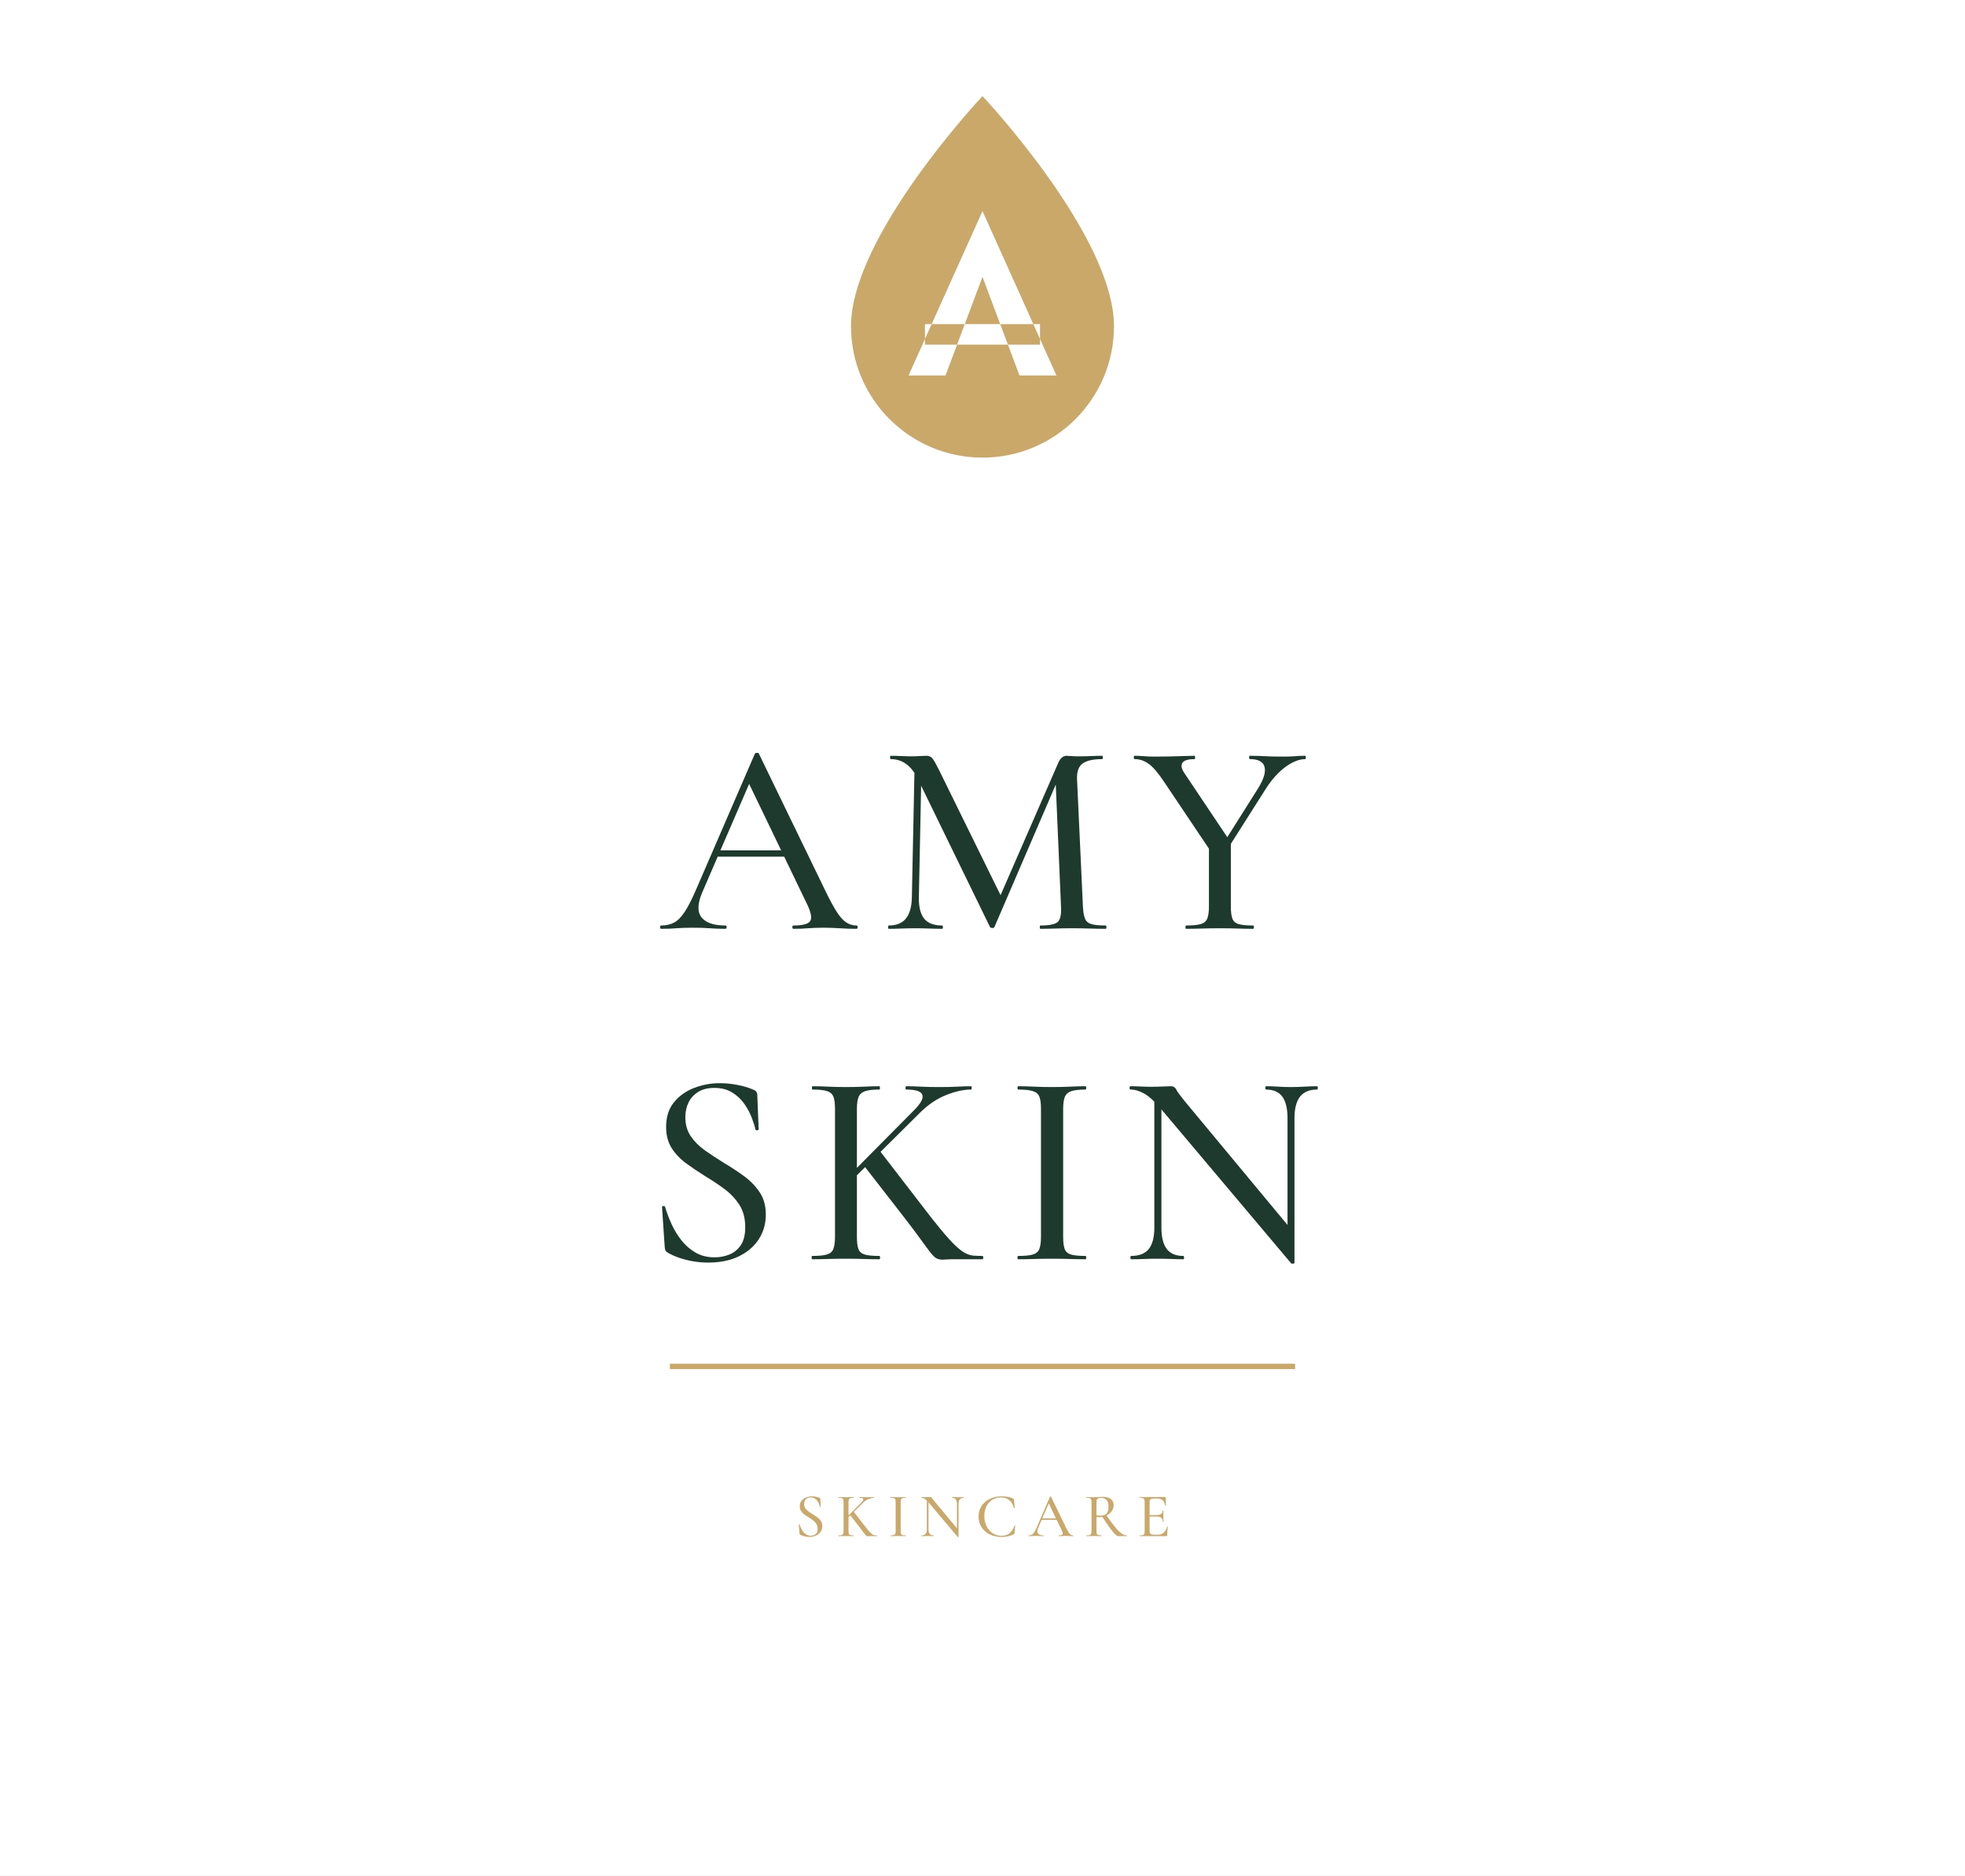
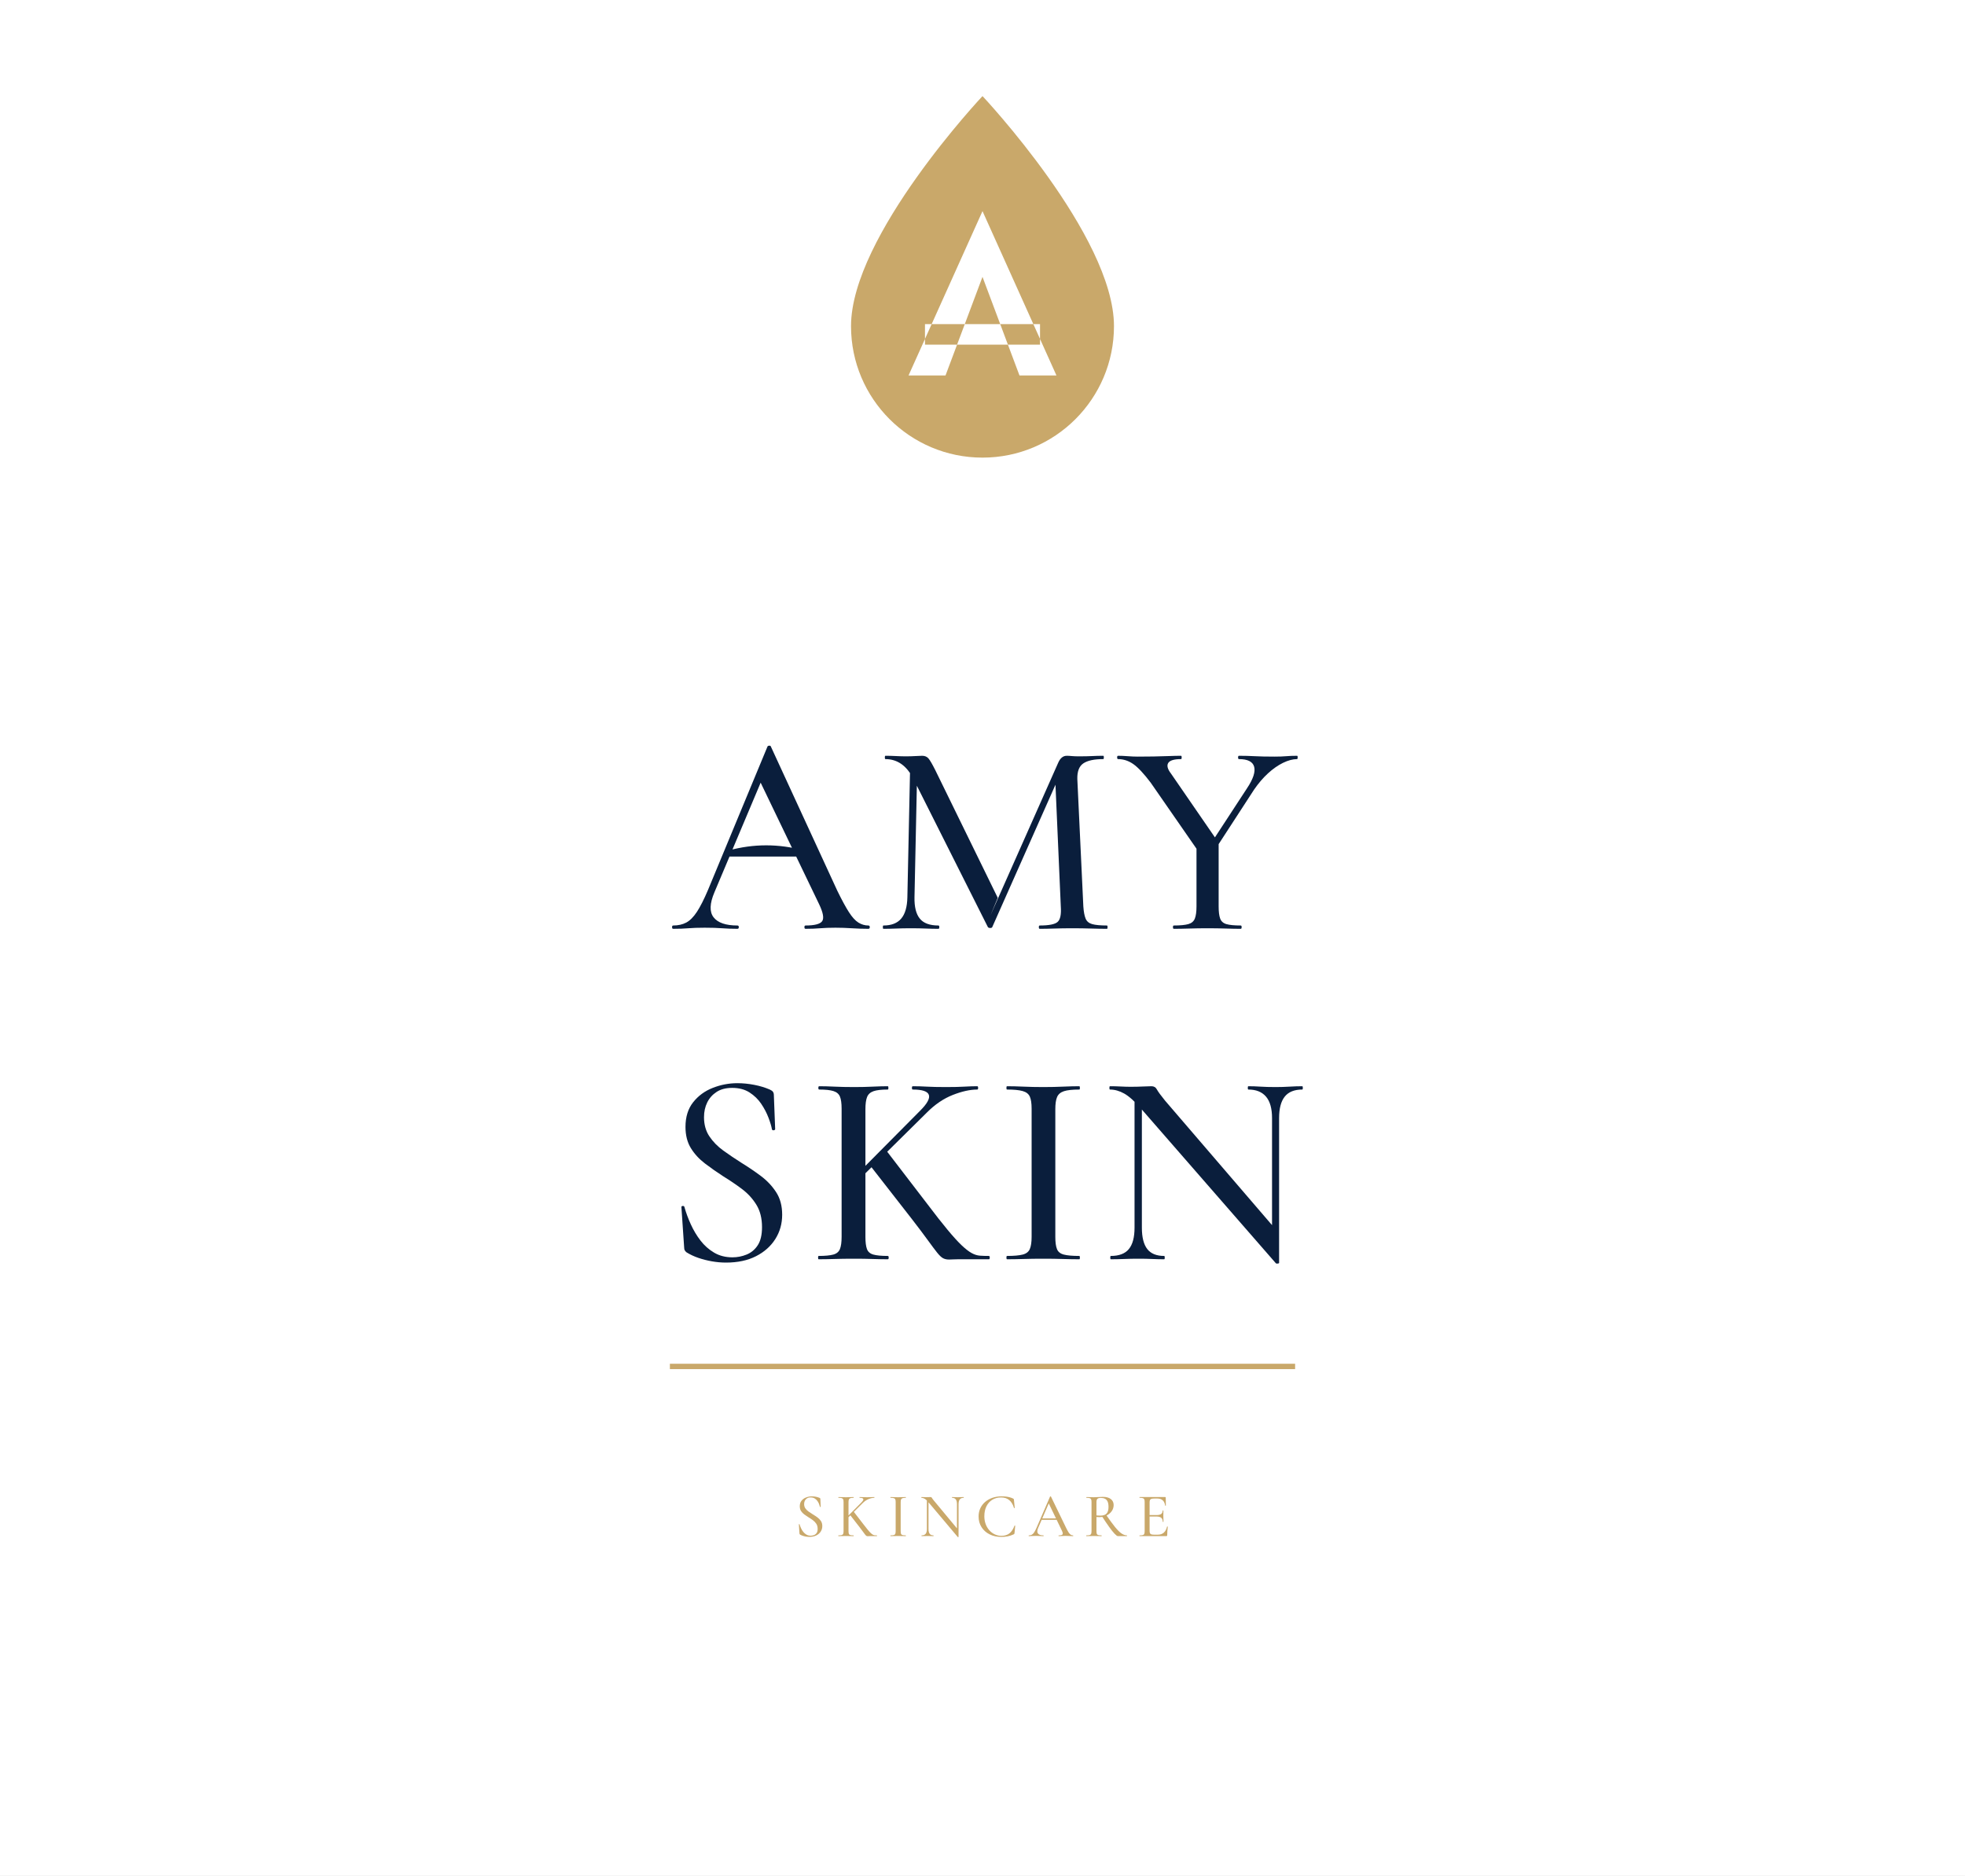
<svg xmlns="http://www.w3.org/2000/svg" width="440" height="420" viewBox="0 0 440 420">
  <rect width="440" height="420" fill="#FFFFFF" />
  <g transform="translate(174.0 16) scale(0.92)">
    <path d="M50 6 C50 6 18 40 18 62 A32 32 0 1 0 82 62 C82 40 50 6 50 6 Z M50 34 L68 74 L59 74 L50 50 L41 74 L32 74 Z M36 61.5 L64 61.5 L64 66.5 L36 66.5 Z" fill="#C9A86A" fill-rule="evenodd" />
  </g>
-   <g transform="translate(148.1 208)" fill="#1E3A2F">
-     <g transform="translate(0.00 0) scale(0.062,-0.062)">
-       <path d="M186.95 260.899 198.65 283.399H470.7L477.7 260.899ZM704.35 12Q708.8 12 708.8 6.0Q708.8 0 704.35 0Q675.45 0 644.6 2.0Q613.75 4 585.4 4Q553.05 4 529.425 2.0Q505.8 0 477 0Q473 0 473.0 6.0Q473 12 477 12Q526.25 12 537.15 27.675Q548.05 43.35 526.35 88.5L310.7 536.249L343.2 584.3L147.5 131.55Q121.6 71 144.85 41.5Q168.1 12 230.7 12Q235.7 12 235.7 6.0Q235.7 0 230.7 0Q200.7 0 175.7 2.0Q150.7 4 112.7 4Q75.9 4 53.5 2.0Q31.1 0 -0.7 0Q-4.7 0 -4.7 6.0Q-4.7 12 -0.7 12Q26.3 12 46.075 22.675Q65.85 33.35 84.25 61.375Q102.65 89.4 124.9 141L337.5 632.3Q339.05 635.3 345.125 635.525Q351.2 635.75 352.2 632.3L592.3 137Q615.75 88.35 633.525 60.85Q651.3 33.35 668.175 22.675Q685.05 12 704.35 12Z" />
+   <g transform="translate(150.8 208)" fill="#0A1E3C">
+     <g transform="translate(0.00 0) scale(0.062)">
+       <path d="M187.0 -261.0 L199.0 -283.0 C289.7 -307.7 380.3 -307.7 471.0 -283.0 L478.0 -261.0 Z M704.0 -12.0 C707.3 -12.0 709.0 -10.0 709.0 -6.0 C709.0 -2.0 707.3 -0.0 704.0 -0.0 C684.7 -0.0 664.8 -0.7 644.5 -2.0 C624.2 -3.3 604.3 -4.0 585.0 -4.0 C563.7 -4.0 545.2 -3.3 529.5 -2.0 C513.8 -0.7 496.3 -0.0 477.0 -0.0 C474.3 -0.0 473.0 -2.0 473.0 -6.0 C473.0 -10.0 474.3 -12.0 477.0 -12.0 C509.7 -12.0 529.7 -17.2 537.0 -27.5 C544.3 -37.8 540.7 -58.3 526.0 -89.0 L311.0 -536.0 L343.4 -595.4 L148.0 -132.0 C130.7 -91.3 129.7 -61.2 145.0 -41.5 C160.3 -21.8 189.0 -12.0 231.0 -12.0 C234.3 -12.0 236.0 -10.0 236.0 -6.0 C236.0 -2.0 234.3 -0.0 231.0 -0.0 C211.0 -0.0 192.7 -0.7 176.0 -2.0 C159.3 -3.3 138.3 -4.0 113.0 -4.0 C88.3 -4.0 68.5 -3.3 53.5 -2.0 C38.5 -0.7 20.3 -0.0 -1.0 -0.0 C-3.7 -0.0 -5.0 -2.0 -5.0 -6.0 C-5.0 -10.0 -3.7 -12.0 -1.0 -12.0 C17.0 -12.0 32.7 -15.5 46.0 -22.5 C59.3 -29.5 72.2 -42.3 84.5 -61.0 C96.8 -79.7 110.3 -106.3 125.0 -141.0 L339.4 -657.9 C340.0 -660.0 342.1 -661.2 345.7 -661.5 C349.3 -661.8 351.4 -660.6 352.0 -657.9 L592.0 -137.0 C608.0 -104.3 621.8 -78.8 633.5 -60.5 C645.2 -42.2 656.7 -29.5 668.0 -22.5 C679.3 -15.5 691.3 -12.0 704.0 -12.0 Z" />
    </g>
-     <g transform="translate(48.73 0) scale(0.062,-0.062)">
-       <path d="M118.65 114.35 128.65 602 153.8 600 143.9 114.35Q142.9 62.45 162.65 37.225Q182.4 12 228.35 12Q230.8 12 230.8 6.0Q230.8 0 228.35 0Q206.35 0 183.075 1.0Q159.8 2 131.35 2Q103.75 2 79.95 1.0Q56.15 0 35.25 0Q32.8 0 32.8 6.0Q32.8 12 35.25 12Q76.8 12 97.225 37.225Q117.65 62.45 118.65 114.35ZM818.7 12Q821.25 12 821.25 6.0Q821.25 0 818.7 0Q793.8 0 762.725 1.0Q731.65 2 697.3 2Q663.6 2 634.9 1.0Q606.2 0 582.95 0Q580.5 0 580.5 6.0Q580.5 12 582.95 12Q631.6 12 645.65 25.0Q659.7 38 657.25 81L637 551.949L675.9 608.3L417.05 7Q416.05 3 409.275 3.0Q402.5 3 400.5 7L139.85 542Q105.15 613 42.25 613Q39.8 613 39.8 619.0Q39.8 625 42.25 625Q59.95 625 79.65 624.0Q99.35 623 112.6 623Q132 623 147.375 624.0Q162.75 625 171 625Q185 625 192.775 615.55Q200.55 606.1 217 573L443.75 111.751L406.95 48.15L647.55 600Q653 612.35 660.6 618.675Q668.2 625 677.55 625Q684.8 625 695.25 624.0Q705.7 623 719.6 623Q748.3 623 767.225 624.0Q786.15 625 805.95 625Q808.4 625 808.4 619.0Q808.4 613 805.95 613Q758.3 613 735.975 597.575Q713.65 582.15 715.1 541.05L736.351 81Q737.801 52 743.851 37.0Q749.901 22 767.1 17.0Q784.3 12 818.7 12Z" />
+     <g transform="translate(45.57 0) scale(0.062)">
+       <path d="M109.8 -114.0 L120.1 -602.0 L145.8 -600.0 L135.5 -114.0 C134.8 -79.3 141.2 -53.7 154.6 -37.0 C168.0 -20.3 190.5 -12.0 222.0 -12.0 C224.1 -12.0 225.1 -10.0 225.1 -6.0 C225.1 -2.0 224.1 -0.0 222.0 0.0 C206.9 -0.0 191.5 -0.3 175.7 -1.0 C159.9 -1.7 142.0 -2.0 122.1 -2.0 C103.6 -2.0 86.1 -1.7 69.6 -1.0 C53.1 -0.3 37.7 -0.0 23.2 0.0 C21.9 -0.0 21.2 -2.0 21.2 -6.0 C21.2 -10.0 21.9 -12.0 23.2 -12.0 C52.1 -12.0 73.5 -20.3 87.6 -37.0 C101.7 -53.7 109.1 -79.3 109.8 -114.0 Z M830.8 -12.0 C832.1 -12.0 832.8 -10.0 832.8 -6.0 C832.8 -2.0 832.1 -0.0 830.8 0.0 C813.6 -0.0 794.4 -0.3 773.1 -1.0 C751.8 -1.7 729.2 -2.0 705.1 -2.0 C682.4 -2.0 661.1 -1.7 641.2 -1.0 C621.4 -0.3 603.5 -0.0 587.7 0.0 C585.6 -0.0 584.6 -2.0 584.6 -6.0 C584.6 -10.0 585.6 -12.0 587.7 -12.0 C621.3 -12.0 642.9 -16.3 652.5 -25.0 C662.2 -33.7 666.0 -52.3 663.9 -81.0 L643.3 -552.0 L683.5 -608.0 L416.7 -7.0 C416.0 -4.3 413.5 -3.0 409.0 -3.0 C404.5 -3.0 401.6 -4.3 400.2 -7.0 L131.4 -542.0 C107.3 -589.3 73.7 -613.0 30.4 -613.0 C29.1 -613.0 28.4 -615.0 28.4 -619.0 C28.4 -623.0 29.1 -625.0 30.4 -625.0 C42.8 -625.0 55.7 -624.7 69.1 -624.0 C82.5 -623.3 94.0 -623.0 103.6 -623.0 C116.6 -623.0 128.4 -623.3 139.1 -624.0 C149.8 -624.7 157.8 -625.0 163.3 -625.0 C172.9 -625.0 180.4 -621.8 185.9 -615.5 C191.4 -609.2 199.7 -595.0 210.7 -573.0 L436.2 -112.0 L409.6 -48.0 L654.6 -600.0 C658.1 -608.0 662.4 -614.2 667.5 -618.5 C672.6 -622.8 678.6 -625.0 685.5 -625.0 C690.3 -625.0 696.3 -624.7 703.5 -624.0 C710.8 -623.3 719.2 -623.0 728.8 -623.0 C748.0 -623.0 764.1 -623.3 777.2 -624.0 C790.3 -624.7 803.7 -625.0 817.4 -625.0 C818.7 -625.0 819.4 -623.0 819.4 -619.0 C819.4 -615.0 818.7 -613.0 817.4 -613.0 C784.4 -613.0 760.4 -607.8 745.2 -597.5 C730.1 -587.2 722.9 -568.3 723.6 -541.0 L745.3 -81.0 C746.6 -61.7 749.4 -47.0 753.5 -37.0 C757.6 -27.0 765.5 -20.3 777.2 -17.0 C788.9 -13.7 806.7 -12.0 830.8 -12.0 Z" />
    </g>
-     <g transform="translate(105.90 0) scale(0.062,-0.062)">
-       <path d="M306.45 284.6 447.6 508.45Q477.85 557.85 470.075 585.425Q462.3 613 416.95 613Q414.5 613 414.5 619.0Q414.5 625 416.95 625Q445.65 625 471.45 623.5Q497.25 622 539.3 622Q564.3 622 579.8 623.5Q595.3 625 617.3 625Q619.3 625 619.3 619.0Q619.3 613 617.3 613Q594.55 613 568.75 599.35Q542.95 585.7 518.525 561.2Q494.1 536.7 472.85 502.749L324.7 269.25ZM280.9 272.35 109.65 527.6Q77.35 576.95 53.025 594.975Q28.7 613 1.15 613Q-1.85 613 -1.85 619.0Q-1.85 625 1.15 625Q17.25 625 35.175 623.5Q53.1 622 69.2 622Q96.65 622 123.975 622.5Q151.3 623 175.675 624.0Q200.05 625 217.5 625Q219.5 625 219.5 619.0Q219.5 613 217.5 613Q181.901 613 173.376 599.05Q164.851 585.1 181.751 560.85L344.45 317.9ZM269.4 310 348.5 319V81Q348.5 52 354.05 37.0Q359.6 22 376.8 17.0Q394 12 428.85 12Q431.85 12 431.85 6.0Q431.85 0 428.85 0Q404.5 0 374.375 1.0Q344.25 2 308.45 2Q274.1 2 242.75 1.0Q211.4 0 187.05 0Q184.5 0 184.5 6.0Q184.5 12 187.05 12Q221.9 12 239.6 17.0Q257.3 22 263.35 37.0Q269.4 52 269.4 81Z" />
+     <g transform="translate(100.44 0) scale(0.062)">
+       <path d="M306.0 -285.0 L451.7 -508.0 C473.8 -541.3 482.3 -567.2 477.2 -585.5 C472.1 -603.8 453.8 -613.0 422.3 -613.0 C420.2 -613.0 419.2 -615.0 419.2 -619.0 C419.2 -623.0 420.3 -625.0 422.4 -625.0 C442.7 -625.0 461.7 -624.5 479.6 -623.5 C497.4 -622.5 521.0 -622.0 550.4 -622.0 C567.9 -622.0 582.1 -622.5 593.0 -623.5 C603.8 -624.5 616.9 -625.0 632.4 -625.0 C633.8 -625.0 634.5 -623.0 634.4 -619.0 C634.3 -615.0 633.6 -613.0 632.2 -613.0 C616.9 -613.0 600.0 -608.5 581.5 -599.5 C563.1 -590.5 545.0 -577.8 527.2 -561.5 C509.4 -545.2 492.7 -525.7 477.1 -503.0 L325.0 -269.0 Z M281.0 -272.0 L103.5 -528.0 C78.8 -560.7 57.9 -583.0 40.8 -595.0 C23.6 -607.0 5.2 -613.0 -14.3 -613.0 C-16.4 -613.0 -17.5 -615.0 -17.6 -619.0 C-17.6 -623.0 -16.5 -625.0 -14.4 -625.0 C-3.3 -625.0 8.6 -624.5 21.2 -623.5 C33.9 -622.5 45.8 -622.0 57.0 -622.0 C76.6 -622.0 95.9 -622.2 114.8 -622.5 C133.7 -622.8 151.7 -623.3 168.8 -624.0 C185.9 -624.7 200.8 -625.0 213.4 -625.0 C214.8 -625.0 215.5 -623.0 215.5 -619.0 C215.5 -615.0 214.8 -613.0 213.4 -613.0 C188.2 -613.0 172.7 -608.3 166.9 -599.0 C161.2 -589.7 164.4 -577.0 176.7 -561.0 L344.0 -318.0 Z M269.0 -310.0 L349.0 -319.0 L349.0 -81.0 C349.0 -61.7 350.8 -47.0 354.5 -37.0 C358.2 -27.0 365.7 -20.3 377.0 -17.0 C388.3 -13.7 405.7 -12.0 429.0 -12.0 C431.0 -12.0 432.0 -10.0 432.0 -6.0 C432.0 -2.0 431.0 -0.0 429.0 0.0 C413.0 -0.0 394.8 -0.3 374.5 -1.0 C354.2 -1.7 332.0 -2.0 308.0 -2.0 C285.3 -2.0 263.5 -1.7 242.5 -1.0 C221.5 -0.3 203.0 -0.0 187.0 0.0 C185.0 -0.0 184.0 -2.0 184.0 -6.0 C184.0 -10.0 185.0 -12.0 187.0 -12.0 C210.3 -12.0 227.8 -13.7 239.5 -17.0 C251.2 -20.3 259.0 -27.0 263.0 -37.0 C267.0 -47.0 269.0 -61.7 269.0 -81.0 Z" />
    </g>
  </g>
-   <g transform="translate(143.9 282)" fill="#1E3A2F">
-     <g transform="translate(0.00 0) scale(0.062,-0.062)">
-       <path d="M154.2 513Q154.2 472.8 174.25 443.75Q194.3 414.7 226.35 392.25Q258.4 369.8 293.95 347.9Q331.4 325.55 365.625 300.7Q399.85 275.85 422.35 242.45Q444.85 209.05 444.85 161.05Q444.85 111.9 419.65 72.725Q394.45 33.55 347.875 10.775Q301.3 -12 236 -12Q210.4 -12 183.95 -7.65Q157.5 -3.3 133.2 4.875Q108.9 13.05 89.2 24.7Q84.65 27.7 82.475 31.75Q80.3 35.8 79.75 43.7L70.15 186.75Q69.15 191.75 74.65 192.25Q80.15 192.75 81.15 188.75Q90.1 158.3 104.8 126.275Q119.5 94.25 140.9 67.45Q162.3 40.65 191.675 23.8Q221.05 6.95 259.8 6.95Q287.2 6.95 312.6 16.875Q338 26.8 354.25 50.55Q370.5 74.3 370.5 115.7Q370.5 163.8 349.225 196.75Q327.95 229.7 294.95 254.1Q261.95 278.5 225.4 300.4Q190.4 322.3 157.85 345.975Q125.3 369.65 105.025 401.15Q84.75 432.65 84.75 478.3Q84.75 532.1 113.225 567.05Q141.7 602 186.35 619.0Q231 636 278.25 636Q308.75 636 340.626 630.05Q372.501 624.1 399 612.9Q407.901 609.45 410.951 604.725Q414 600 414 594.55L418.95 470.099Q418.95 466.549 413.9 465.874Q408.85 465.199 407.4 468.749Q403.6 486.249 393.975 511.549Q384.35 536.849 367.175 561.35Q350 585.85 323.375 602.4Q296.75 618.95 258.95 618.95Q224.05 618.95 200.8 604.55Q177.55 590.15 165.875 566.525Q154.2 542.9 154.2 513Z" />
+   <g transform="translate(147.9 282)" fill="#0A1E3C">
+     <g transform="translate(0.00 0) scale(0.062)">
+       <path d="M157.1 -513.0 C157.1 -486.3 163.6 -463.3 176.5 -444.0 C189.4 -424.7 206.2 -407.5 226.9 -392.5 C247.7 -377.5 269.6 -362.7 292.9 -348.0 C316.8 -333.3 339.9 -317.7 362.2 -301.0 C384.6 -284.3 403.0 -264.8 417.5 -242.5 C432.1 -220.2 439.4 -193.0 439.4 -161.0 C439.4 -128.3 431.1 -99.0 414.6 -73.0 C398.1 -47.0 374.9 -26.3 344.8 -11.0 C314.7 4.3 278.7 12.0 236.6 12.0 C219.8 12.0 202.8 10.5 185.7 7.5 C168.6 4.5 152.2 0.3 136.7 -5.0 C121.2 -10.3 106.9 -17.0 94.0 -25.0 C91.5 -27.0 89.4 -29.3 87.8 -32.0 C86.1 -34.7 85.3 -38.7 85.3 -44.0 L75.6 -187.0 C74.9 -190.3 76.4 -192.2 79.9 -192.5 C83.5 -192.8 85.6 -191.7 86.3 -189.0 C92.1 -168.3 99.8 -147.3 109.5 -126.0 C119.2 -104.7 130.9 -85.2 144.5 -67.5 C158.1 -49.8 174.4 -35.3 193.5 -24.0 C212.6 -12.7 234.7 -7.0 259.9 -7.0 C277.4 -7.0 294.4 -10.3 310.9 -17.0 C327.4 -23.7 340.8 -34.8 351.1 -50.5 C361.4 -66.2 366.6 -88.0 366.6 -116.0 C366.6 -148.0 359.8 -175.0 346.2 -197.0 C332.7 -219.0 315.2 -238.0 293.9 -254.0 C272.6 -270.0 249.9 -285.3 226.0 -300.0 C203.3 -314.7 181.5 -330.0 160.5 -346.0 C139.5 -362.0 122.5 -380.5 109.6 -401.5 C96.7 -422.5 90.2 -448.0 90.2 -478.0 C90.2 -514.0 99.4 -543.7 117.8 -567.0 C136.2 -590.3 159.8 -607.7 188.6 -619.0 C217.4 -630.3 247.0 -636.0 277.4 -636.0 C297.4 -636.0 317.8 -634.0 338.4 -630.0 C359.1 -626.0 377.9 -620.3 394.7 -613.0 C400.6 -610.3 404.5 -607.5 406.4 -604.5 C408.3 -601.5 409.3 -598.3 409.3 -595.0 L414.1 -470.0 C414.1 -468.0 412.5 -466.7 409.2 -466.0 C406.0 -465.3 403.8 -466.3 402.5 -469.0 C400.6 -480.3 396.4 -494.5 389.9 -511.5 C383.4 -528.5 374.7 -545.2 363.7 -561.5 C352.7 -577.8 338.6 -591.5 321.5 -602.5 C304.4 -613.5 283.5 -619.0 258.9 -619.0 C236.3 -619.0 217.6 -614.2 202.7 -604.5 C187.8 -594.8 176.5 -582.2 168.8 -566.5 C161.0 -550.8 157.1 -533.0 157.1 -513.0 Z" />
    </g>
-     <g transform="translate(35.90 0) scale(0.062,-0.062)">
-       <path d="M115.65 81V544Q115.65 573 109.825 587.5Q104 602 86.575 607.5Q69.15 613 34.75 613Q32.3 613 32.3 619.0Q32.3 625 34.75 625Q59.65 625 90.275 623.5Q120.9 622 154.7 622Q191.05 622 221.4 623.5Q251.75 625 275.65 625Q278.1 625 278.1 619.0Q278.1 613 275.65 613Q241.25 613 224.05 607.0Q206.85 601 200.8 586.0Q194.75 571 194.75 542V81Q194.75 52 200.3 37.0Q205.85 22 223.325 17.0Q240.8 12 275.65 12Q278.55 12 278.55 6.0Q278.55 0 275.65 0Q250.75 0 220.9 1.0Q191.05 2 154.7 2Q120.9 2 89.55 1.0Q58.2 0 33.3 0Q31.3 0 31.3 6.0Q31.3 12 33.3 12Q68.15 12 85.85 17.0Q103.55 22 109.6 37.0Q115.65 52 115.65 81ZM370.3 145 218.45 340.45 277.551 391.6 425.601 199.35Q469.001 142.15 499.026 106.1Q529.051 70.05 549.476 50.375Q569.901 30.7 585.55 22.525Q601.2 14.35 615.8 13.175Q630.4 12 648.05 12Q651.05 12 651.05 6.0Q651.05 0 648.05 0Q603.5 0 576.5 0.0Q549.5 0 536.05 0Q525.45 0 518.025 -0.725Q510.6 -1.45 504.25 -1.45Q490.7 -1.45 481.8 3.55Q472.9 8.55 461.05 23.55Q449.2 38.55 428.3 67.55Q407.4 96.55 370.3 145ZM142.9 277.8 400.35 537.4Q437.9 574.95 431.15 593.975Q424.4 613 372.75 613Q370.3 613 370.3 619.0Q370.3 625 372.75 625Q398.1 625 424.175 623.5Q450.25 622 492.95 622Q534.9 622 559.325 623.5Q583.75 625 606.451 625Q609.451 625 609.451 619.0Q609.451 613 606.451 613Q567.05 613 517.55 593.375Q468.05 573.75 424.7 531.4L168.25 277Z" />
+     <g transform="translate(33.36 0) scale(0.062)">
+       <path d="M116.0 -81.0 L116.0 -544.0 C116.0 -563.3 114.0 -577.8 110.0 -587.5 C106.0 -597.2 98.2 -603.8 86.5 -607.5 C74.8 -611.2 57.7 -613.0 35.0 -613.0 C33.0 -613.0 32.0 -615.0 32.0 -619.0 C32.0 -623.0 33.0 -625.0 35.0 -625.0 C51.7 -625.0 70.2 -624.5 90.5 -623.5 C110.8 -622.5 134.7 -622.0 162.0 -622.0 C186.0 -622.0 208.2 -622.5 228.5 -623.5 C248.8 -624.5 267.0 -625.0 283.0 -625.0 C284.3 -625.0 285.0 -623.0 285.0 -619.0 C285.0 -615.0 284.3 -613.0 283.0 -613.0 C259.7 -613.0 242.3 -611.0 231.0 -607.0 C219.7 -603.0 212.0 -596.0 208.0 -586.0 C204.0 -576.0 202.0 -561.3 202.0 -542.0 L202.0 -81.0 C202.0 -61.7 203.8 -47.0 207.5 -37.0 C211.2 -27.0 218.8 -20.3 230.5 -17.0 C242.2 -13.7 259.7 -12.0 283.0 -12.0 C285.0 -12.0 286.0 -10.0 286.0 -6.0 C286.0 -2.0 285.0 -0.0 283.0 0.0 C266.3 -0.0 248.0 -0.3 228.0 -1.0 C208.0 -1.7 186.0 -2.0 162.0 -2.0 C134.7 -2.0 110.5 -1.7 89.5 -1.0 C68.5 -0.3 49.7 -0.0 33.0 0.0 C31.7 -0.0 31.0 -2.0 31.0 -6.0 C31.0 -10.0 31.7 -12.0 33.0 -12.0 C56.3 -12.0 74.0 -13.7 86.0 -17.0 C98.0 -20.3 106.0 -27.0 110.0 -37.0 C114.0 -47.0 116.0 -61.7 116.0 -81.0 Z M370.0 -145.0 L218.0 -340.0 L278.0 -392.0 L426.0 -199.0 C454.7 -161.0 479.0 -130.0 499.0 -106.0 C519.0 -82.0 535.8 -63.5 549.5 -50.5 C563.2 -37.5 575.2 -28.2 585.5 -22.5 C595.8 -16.8 605.8 -13.7 615.5 -13.0 C625.2 -12.3 636.0 -12.0 648.0 -12.0 C650.0 -12.0 651.0 -10.0 651.0 -6.0 C651.0 -2.0 650.0 -0.0 648.0 0.0 C618.7 -0.0 595.0 -0.0 577.0 -0.0 C559.0 -0.0 545.3 -0.0 536.0 0.0 C528.7 -0.0 522.7 0.2 518.0 0.5 C513.3 0.8 508.7 1.0 504.0 1.0 C495.3 1.0 488.0 -0.7 482.0 -4.0 C476.0 -7.3 469.0 -14.0 461.0 -24.0 C453.0 -34.0 442.0 -48.7 428.0 -68.0 C414.0 -87.3 394.7 -113.0 370.0 -145.0 Z M143.0 -278.0 L400.0 -537.0 C425.3 -562.3 435.7 -581.3 431.0 -594.0 C426.3 -606.7 407.0 -613.0 373.0 -613.0 C371.0 -613.0 370.0 -615.0 370.0 -619.0 C370.0 -623.0 371.0 -625.0 373.0 -625.0 C389.7 -625.0 406.7 -624.5 424.0 -623.5 C441.3 -622.5 464.3 -622.0 493.0 -622.0 C521.0 -622.0 543.2 -622.5 559.5 -623.5 C575.8 -624.5 591.3 -625.0 606.0 -625.0 C608.0 -625.0 609.0 -623.0 609.0 -619.0 C609.0 -615.0 608.0 -613.0 606.0 -613.0 C580.0 -613.0 550.5 -606.5 517.5 -593.5 C484.5 -580.5 453.7 -559.7 425.0 -531.0 L168.0 -277.0 Z" />
    </g>
-     <g transform="translate(81.28 0) scale(0.062,-0.062)">
-       <path d="M207.75 81Q207.75 52 213.3 37.0Q218.85 22 236.325 17.0Q253.8 12 288.65 12Q291.1 12 291.1 6.0Q291.1 0 288.65 0Q263.635 0 233.408 1.0Q203.181 2 166.7 2Q132.164 2 101.291 1.0Q70.417 0 45.3 0Q42.75 0 42.75 6.0Q42.75 12 45.48 12Q80.06 12 97.805 17.0Q115.55 22 121.6 37.0Q127.65 52 127.65 81V544Q127.65 573 121.702 587.5Q115.755 602 97.912 607.5Q80.07 613 45.3 613Q42.75 613 42.75 619.0Q42.75 625 45.3 625Q70.417 625 101.291 623.5Q132.164 622 166.7 622Q203.181 622 233.929 623.5Q264.677 625 288.65 625Q291.1 625 291.1 619.0Q291.1 613 288.65 613Q254.109 613 236.838 607.0Q219.567 601 213.659 586.0Q207.75 571 207.75 542Z" />
+     <g transform="translate(75.33 0) scale(0.062)">
+       <path d="M210.9 -81.0 C210.9 -61.7 212.8 -47.0 216.8 -37.0 C220.7 -27.0 228.8 -20.3 241.4 -17.0 C253.9 -13.7 272.6 -12.0 297.5 -12.0 C299.0 -12.0 299.7 -10.0 299.7 -6.0 C299.7 -2.0 299.0 -0.0 297.5 0.0 C279.7 -0.0 259.9 -0.3 238.2 -1.0 C216.4 -1.7 192.7 -2.0 167.0 -2.0 C142.1 -2.0 118.5 -1.7 96.4 -1.0 C74.3 -0.3 54.3 -0.0 36.5 0.0 C35.0 -0.0 34.3 -2.0 34.3 -6.0 C34.3 -10.0 35.0 -12.0 36.5 -12.0 C61.4 -12.0 80.3 -13.7 93.2 -17.0 C106.0 -20.3 114.5 -27.0 118.8 -37.0 C123.1 -47.0 125.3 -61.7 125.3 -81.0 L125.3 -544.0 C125.3 -563.3 123.1 -577.8 118.8 -587.5 C114.5 -597.2 106.0 -603.8 93.2 -607.5 C80.3 -611.2 61.4 -613.0 36.5 -613.0 C35.0 -613.0 34.3 -615.0 34.3 -619.0 C34.3 -623.0 35.0 -625.0 36.5 -625.0 C54.3 -625.0 74.3 -624.5 96.4 -623.5 C118.5 -622.5 142.1 -622.0 167.0 -622.0 C192.7 -622.0 216.6 -622.5 238.7 -623.5 C260.8 -624.5 280.4 -625.0 297.5 -625.0 C299.0 -625.0 299.7 -623.0 299.7 -619.0 C299.7 -615.0 299.0 -613.0 297.5 -613.0 C272.6 -613.0 254.0 -611.0 241.9 -607.0 C229.8 -603.0 221.6 -596.0 217.3 -586.0 C213.0 -576.0 210.9 -561.3 210.9 -542.0 Z" />
    </g>
-     <g transform="translate(107.01 0) scale(0.062,-0.062)">
-       <path d="M122.05 114.35V602L147.65 600V114.35Q147.65 62.45 166.9 37.225Q186.15 12 226.8 12Q229.35 12 229.35 6.0Q229.35 0 226.8 0Q206.45 0 184.6 1.0Q162.75 2 136.4 2Q109.7 2 84.775 1.0Q59.85 0 38.05 0Q35.6 0 35.6 6.0Q35.6 12 38.05 12Q82.05 12 102.05 37.225Q122.05 62.45 122.05 114.35ZM628.2 -12.8Q628.2 -15.25 623.425 -15.75Q618.65 -16.25 616.65 -15.25L146.2 543Q111.3 584 85.475 598.5Q59.65 613 35.2 613Q32.65 613 32.65 619.0Q32.65 625 35.2 625Q53.55 625 72.9 624.0Q92.25 623 108.05 623Q131.95 623 151.875 624.0Q171.801 625 182.301 625Q195.301 625 200.976 613.5Q206.651 602 230.101 573L620.2 103.251ZM628.2 509.65V-12.8L603.05 17.75V509.65Q603.05 561.55 584.35 587.275Q565.65 613 525 613Q523 613 523.0 619.0Q523 625 525 625Q545.9 625 567.75 623.5Q589.6 622 615.95 622Q640.75 622 665.1 623.5Q689.45 625 709.8 625Q712.35 625 712.35 619.0Q712.35 613 709.8 613Q668.15 613 648.175 587.275Q628.2 561.55 628.2 509.65Z" />
+     <g transform="translate(98.89 0) scale(0.062)">
+       <path d="M117.0 -114.0 L117.0 -602.0 L143.5 -600.0 L143.5 -114.0 C143.5 -79.3 150.0 -53.7 162.9 -37.0 C175.8 -20.3 196.2 -12.0 224.1 -12.0 C225.4 -12.0 226.1 -10.0 226.1 -6.0 C226.1 -2.0 225.4 -0.0 224.1 0.0 C209.8 -0.0 195.4 -0.3 180.8 -1.0 C166.1 -1.7 149.6 -2.0 131.3 -2.0 C113.6 -2.0 96.3 -1.7 79.3 -1.0 C62.3 -0.3 46.3 -0.0 31.3 0.0 C30.0 -0.0 29.3 -2.0 29.3 -6.0 C29.3 -10.0 30.0 -12.0 31.3 -12.0 C61.2 -12.0 83.0 -20.3 96.6 -37.0 C110.2 -53.7 117.0 -79.3 117.0 -114.0 Z M639.1 13.0 C639.1 14.3 637.6 15.2 634.5 15.5 C631.4 15.8 629.2 15.7 627.9 15.0 L141.5 -543.0 C117.7 -570.3 97.1 -588.8 79.8 -598.5 C62.5 -608.2 45.3 -613.0 28.3 -613.0 C26.9 -613.0 26.2 -615.0 26.2 -619.0 C26.2 -623.0 26.9 -625.0 28.3 -625.0 C41.2 -625.0 54.1 -624.7 67.0 -624.0 C79.9 -623.3 91.8 -623.0 102.7 -623.0 C119.0 -623.0 134.0 -623.3 147.6 -624.0 C161.2 -624.7 171.4 -625.0 178.2 -625.0 C187.1 -625.0 193.5 -621.2 197.6 -613.5 C201.7 -605.8 211.5 -592.3 227.2 -573.0 L631.0 -103.0 Z M639.1 -510.0 L639.1 13.0 L613.6 -18.0 L613.6 -510.0 C613.6 -544.7 606.3 -570.5 591.8 -587.5 C577.2 -604.5 556.0 -613.0 528.1 -613.0 C526.7 -613.0 526.0 -615.0 526.0 -619.0 C526.0 -623.0 526.7 -625.0 528.1 -625.0 C542.4 -625.0 557.0 -624.5 572.0 -623.5 C586.9 -622.5 605.2 -622.0 626.9 -622.0 C643.9 -622.0 660.5 -622.5 676.8 -623.5 C693.1 -624.5 708.5 -625.0 722.8 -625.0 C724.1 -625.0 724.8 -623.0 724.8 -619.0 C724.8 -615.0 724.1 -613.0 722.8 -613.0 C694.2 -613.0 673.1 -604.5 659.5 -587.5 C645.9 -570.5 639.1 -544.7 639.1 -510.0 Z" />
    </g>
  </g>
  <line x1="150.0" y1="306" x2="290.0" y2="306" stroke="#C9A86A" stroke-width="1.2" />
  <g transform="translate(177.9 344)" fill="#C9A86A">
    <g transform="translate(0.00 0) scale(0.014,-0.014)">
      <path d="M154.2 513Q154.2 472.8 174.25 443.75Q194.3 414.7 226.35 392.25Q258.4 369.8 293.95 347.9Q331.4 325.55 365.625 300.7Q399.85 275.85 422.35 242.45Q444.85 209.05 444.85 161.05Q444.85 111.9 419.65 72.725Q394.45 33.55 347.875 10.775Q301.3 -12 236 -12Q210.4 -12 183.95 -7.65Q157.5 -3.3 133.2 4.875Q108.9 13.05 89.2 24.7Q84.65 27.7 82.475 31.75Q80.3 35.8 79.75 43.7L70.15 186.75Q69.15 191.75 74.65 192.25Q80.15 192.75 81.15 188.75Q90.1 158.3 104.8 126.275Q119.5 94.25 140.9 67.45Q162.3 40.65 191.675 23.8Q221.05 6.95 259.8 6.95Q287.2 6.95 312.6 16.875Q338 26.8 354.25 50.55Q370.5 74.3 370.5 115.7Q370.5 163.8 349.225 196.75Q327.95 229.7 294.95 254.1Q261.95 278.5 225.4 300.4Q190.4 322.3 157.85 345.975Q125.3 369.65 105.025 401.15Q84.75 432.65 84.75 478.3Q84.75 532.1 113.225 567.05Q141.7 602 186.35 619.0Q231 636 278.25 636Q308.75 636 340.626 630.05Q372.501 624.1 399 612.9Q407.901 609.45 410.951 604.725Q414 600 414 594.55L418.95 470.099Q418.95 466.549 413.9 465.874Q408.85 465.199 407.4 468.749Q403.6 486.249 393.975 511.549Q384.35 536.849 367.175 561.35Q350 585.85 323.375 602.4Q296.75 618.95 258.95 618.95Q224.05 618.95 200.8 604.55Q177.55 590.15 165.875 566.525Q154.2 542.9 154.2 513Z" />
    </g>
    <g transform="translate(9.37 0) scale(0.014,-0.014)">
      <path d="M115.65 81V544Q115.65 573 109.825 587.5Q104 602 86.575 607.5Q69.15 613 34.75 613Q32.3 613 32.3 619.0Q32.3 625 34.75 625Q59.65 625 90.275 623.5Q120.9 622 154.7 622Q191.05 622 221.4 623.5Q251.75 625 275.65 625Q278.1 625 278.1 619.0Q278.1 613 275.65 613Q241.25 613 224.05 607.0Q206.85 601 200.8 586.0Q194.75 571 194.75 542V81Q194.75 52 200.3 37.0Q205.85 22 223.325 17.0Q240.8 12 275.65 12Q278.55 12 278.55 6.0Q278.55 0 275.65 0Q250.75 0 220.9 1.0Q191.05 2 154.7 2Q120.9 2 89.55 1.0Q58.2 0 33.3 0Q31.3 0 31.3 6.0Q31.3 12 33.3 12Q68.15 12 85.85 17.0Q103.55 22 109.6 37.0Q115.65 52 115.65 81ZM370.3 145 218.45 340.45 277.551 391.6 425.601 199.35Q469.001 142.15 499.026 106.1Q529.051 70.05 549.476 50.375Q569.901 30.7 585.55 22.525Q601.2 14.35 615.8 13.175Q630.4 12 648.05 12Q651.05 12 651.05 6.0Q651.05 0 648.05 0Q603.5 0 576.5 0.0Q549.5 0 536.05 0Q525.45 0 518.025 -0.725Q510.6 -1.45 504.25 -1.45Q490.7 -1.45 481.8 3.55Q472.9 8.55 461.05 23.55Q449.2 38.55 428.3 67.55Q407.4 96.55 370.3 145ZM142.9 277.8 400.35 537.4Q437.9 574.95 431.15 593.975Q424.4 613 372.75 613Q370.3 613 370.3 619.0Q370.3 625 372.75 625Q398.1 625 424.175 623.5Q450.25 622 492.95 622Q534.9 622 559.325 623.5Q583.75 625 606.451 625Q609.451 625 609.451 619.0Q609.451 613 606.451 613Q567.05 613 517.55 593.375Q468.05 573.75 424.7 531.4L168.25 277Z" />
    </g>
    <g transform="translate(20.87 0) scale(0.014,-0.014)">
      <path d="M207.75 81Q207.75 52 213.3 37.0Q218.85 22 236.325 17.0Q253.8 12 288.65 12Q291.1 12 291.1 6.0Q291.1 0 288.65 0Q263.635 0 233.408 1.0Q203.181 2 166.7 2Q132.164 2 101.291 1.0Q70.417 0 45.3 0Q42.75 0 42.75 6.0Q42.75 12 45.48 12Q80.06 12 97.805 17.0Q115.55 22 121.6 37.0Q127.65 52 127.65 81V544Q127.65 573 121.702 587.5Q115.755 602 97.912 607.5Q80.07 613 45.3 613Q42.75 613 42.75 619.0Q42.75 625 45.3 625Q70.417 625 101.291 623.5Q132.164 622 166.7 622Q203.181 622 233.929 623.5Q264.677 625 288.65 625Q291.1 625 291.1 619.0Q291.1 613 288.65 613Q254.109 613 236.838 607.0Q219.567 601 213.659 586.0Q207.75 571 207.75 542Z" />
    </g>
    <g transform="translate(27.94 0) scale(0.014,-0.014)">
      <path d="M122.05 114.35V602L147.65 600V114.35Q147.65 62.45 166.9 37.225Q186.15 12 226.8 12Q229.35 12 229.35 6.0Q229.35 0 226.8 0Q206.45 0 184.6 1.0Q162.75 2 136.4 2Q109.7 2 84.775 1.0Q59.85 0 38.05 0Q35.6 0 35.6 6.0Q35.6 12 38.05 12Q82.05 12 102.05 37.225Q122.05 62.45 122.05 114.35ZM628.2 -12.8Q628.2 -15.25 623.425 -15.75Q618.65 -16.25 616.65 -15.25L146.2 543Q111.3 584 85.475 598.5Q59.65 613 35.2 613Q32.65 613 32.65 619.0Q32.65 625 35.2 625Q53.55 625 72.9 624.0Q92.25 623 108.05 623Q131.95 623 151.875 624.0Q171.801 625 182.301 625Q195.301 625 200.976 613.5Q206.651 602 230.101 573L620.2 103.251ZM628.2 509.65V-12.8L603.05 17.75V509.65Q603.05 561.55 584.35 587.275Q565.65 613 525 613Q523 613 523.0 619.0Q523 625 525 625Q545.9 625 567.75 623.5Q589.6 622 615.95 622Q640.75 622 665.1 623.5Q689.45 625 709.8 625Q712.35 625 712.35 619.0Q712.35 613 709.8 613Q668.15 613 648.175 587.275Q628.2 561.55 628.2 509.65Z" />
    </g>
    <g transform="translate(40.54 0) scale(0.014,-0.014)">
      <path d="M416 636Q454.25 636 486.75 632.45Q519.25 628.9 547.7 620.975Q576.15 613.05 602.2 600.2Q609.55 596.65 611.5 593.25Q613.45 589.85 614.45 577.75L626.9 452.5Q626.9 450.05 621.625 448.775Q616.35 447.5 614.9 451.5Q590.2 533.6 539.25 576.225Q488.3 618.85 408.8 618.85Q329.25 618.85 268.875 582.075Q208.501 545.3 174.701 477.75Q140.901 410.2 140.901 317.75Q140.901 250.5 161.926 193.175Q182.951 135.85 220.626 93.65Q258.3 51.45 307.7 28.025Q357.1 4.6 414.4 4.6Q493.65 4.6 543.175 44.75Q592.7 84.9 623.25 166.7Q624.7 169.7 629.75 168.7Q634.8 167.7 634.8 165.25L623.65 51.15Q622.65 39.15 620.425 35.925Q618.2 32.7 610.85 28.7Q560.1 5.65 513.7 -3.45Q467.3 -12.55 413.85 -12.55Q307.5 -12.55 225.15 28.5Q142.8 69.55 95.9 143.425Q49 217.3 49 314.05Q49 386.05 76.4 445.175Q103.8 504.3 153.65 546.975Q203.5 589.65 270.3 612.825Q337.1 636 416 636Z" />
    </g>
    <g transform="translate(52.50 0) scale(0.014,-0.014)">
      <path d="M186.95 260.899 198.65 283.399H470.7L477.7 260.899ZM704.35 12Q708.8 12 708.8 6.0Q708.8 0 704.35 0Q675.45 0 644.6 2.0Q613.75 4 585.4 4Q553.05 4 529.425 2.0Q505.8 0 477 0Q473 0 473.0 6.0Q473 12 477 12Q526.25 12 537.15 27.675Q548.05 43.35 526.35 88.5L310.7 536.249L343.2 584.3L147.5 131.55Q121.6 71 144.85 41.5Q168.1 12 230.7 12Q235.7 12 235.7 6.0Q235.7 0 230.7 0Q200.7 0 175.7 2.0Q150.7 4 112.7 4Q75.9 4 53.5 2.0Q31.1 0 -0.7 0Q-4.7 0 -4.7 6.0Q-4.7 12 -0.7 12Q26.3 12 46.075 22.675Q65.85 33.35 84.25 61.375Q102.65 89.4 124.9 141L337.5 632.3Q339.05 635.3 345.125 635.525Q351.2 635.75 352.2 632.3L592.3 137Q615.75 88.35 633.525 60.85Q651.3 33.35 668.175 22.675Q685.05 12 704.35 12Z" />
    </g>
    <g transform="translate(64.76 0) scale(0.014,-0.014)">
      <path d="M546.5 0Q530.4 0 493.875 38.325Q457.35 76.65 405.95 148.475Q354.55 220.3 290.6 319.3L358.401 340.15Q441.701 219.15 500.126 146.975Q558.55 74.8 603.65 43.4Q648.75 12 690.4 12Q692.95 12 692.95 6.0Q692.95 0 690.4 0Q634.15 0 598.675 0.0Q563.2 0 546.5 0ZM306.2 628Q389.95 628 434.5 592.575Q479.051 557.15 479.051 497.7Q479.051 442 447.151 397.875Q415.251 353.75 363.751 328.75Q312.251 303.75 252.501 303.75Q241.251 303.75 228.126 304.3Q215 304.85 204.1 305.85V81Q204.1 52 209.65 37.0Q215.2 22 232.675 17.0Q250.15 12 285 12Q287.55 12 287.55 6.0Q287.55 0 285 0Q260.1 0 230.025 1.0Q199.95 2 163.6 2Q129.8 2 98.675 1.0Q67.55 0 42.65 0Q40.2 0 40.2 6.0Q40.2 12 42.65 12Q77.5 12 94.975 17.0Q112.45 22 118.775 37.0Q125.1 52 125.1 81V544Q125.1 573 119.275 587.5Q113.45 602 96.25 607.5Q79.05 613 44.2 613Q41.65 613 41.65 619.0Q41.65 625 44.2 625Q68.55 625 99.175 623.5Q129.8 622 163.6 622Q195.5 622 235.825 625.0Q276.15 628 306.2 628ZM396.95 465.75Q396.95 522 381.925 553.55Q366.9 585.1 339.575 598.25Q312.25 611.4 274.801 611.4Q237 611.4 220.55 597.5Q204.1 583.6 204.1 542V331.1Q218.1 329.65 234.375 328.65Q250.65 327.65 263.2 327.65Q337.05 327.65 367.0 362.075Q396.95 396.5 396.95 465.75Z" />
    </g>
    <g transform="translate(76.68 0) scale(0.014,-0.014)">
      <path d="M468.7 0H42.65Q40.2 0 40.2 6.0Q40.2 12 42.65 12Q77.5 12 94.7 17.0Q111.9 22 117.725 37.0Q123.55 52 123.55 81V544Q123.55 573 117.725 587.5Q111.9 602 94.7 607.5Q77.5 613 42.65 613Q40.2 613 40.2 619.0Q40.2 625 42.65 625H451.25Q460.7 625 460.7 616L462.7 489.6Q462.7 487.05 457.425 486.6Q452.15 486.15 451.25 489.15Q444.05 544.3 412.1 572.9Q380.15 601.5 328.05 601.5H276.6Q247.25 601.5 231.225 596.275Q215.2 591.05 208.925 577.675Q202.65 564.3 202.65 540.25V85Q202.65 61.05 208.475 47.5Q214.3 33.95 228.975 28.5Q243.65 23.05 271.2 23.05H336.649Q393.75 23.05 430.85 56.7Q467.95 90.35 481.7 151.85Q482.15 154.85 487.925 153.9Q493.7 152.95 493.7 150.4Q489.7 123.05 486.975 85.2Q484.25 47.35 484.25 15Q484.25 0 468.7 0ZM412.7 229.6Q412.7 272.8 388.3 293.275Q363.9 313.75 310.5 313.75H165.05V336.8H312.6Q364.45 336.8 388.075 354.55Q411.7 372.3 411.7 408.95Q411.7 411.4 417.475 411.4Q423.25 411.4 423.25 408.95Q423.25 378.15 422.75 361.025Q422.25 343.9 422.25 325Q422.25 301.65 423.475 279.025Q424.7 256.4 424.7 229.6Q424.7 227.6 418.7 227.6Q412.7 227.6 412.7 229.6Z" />
    </g>
  </g>
</svg>
